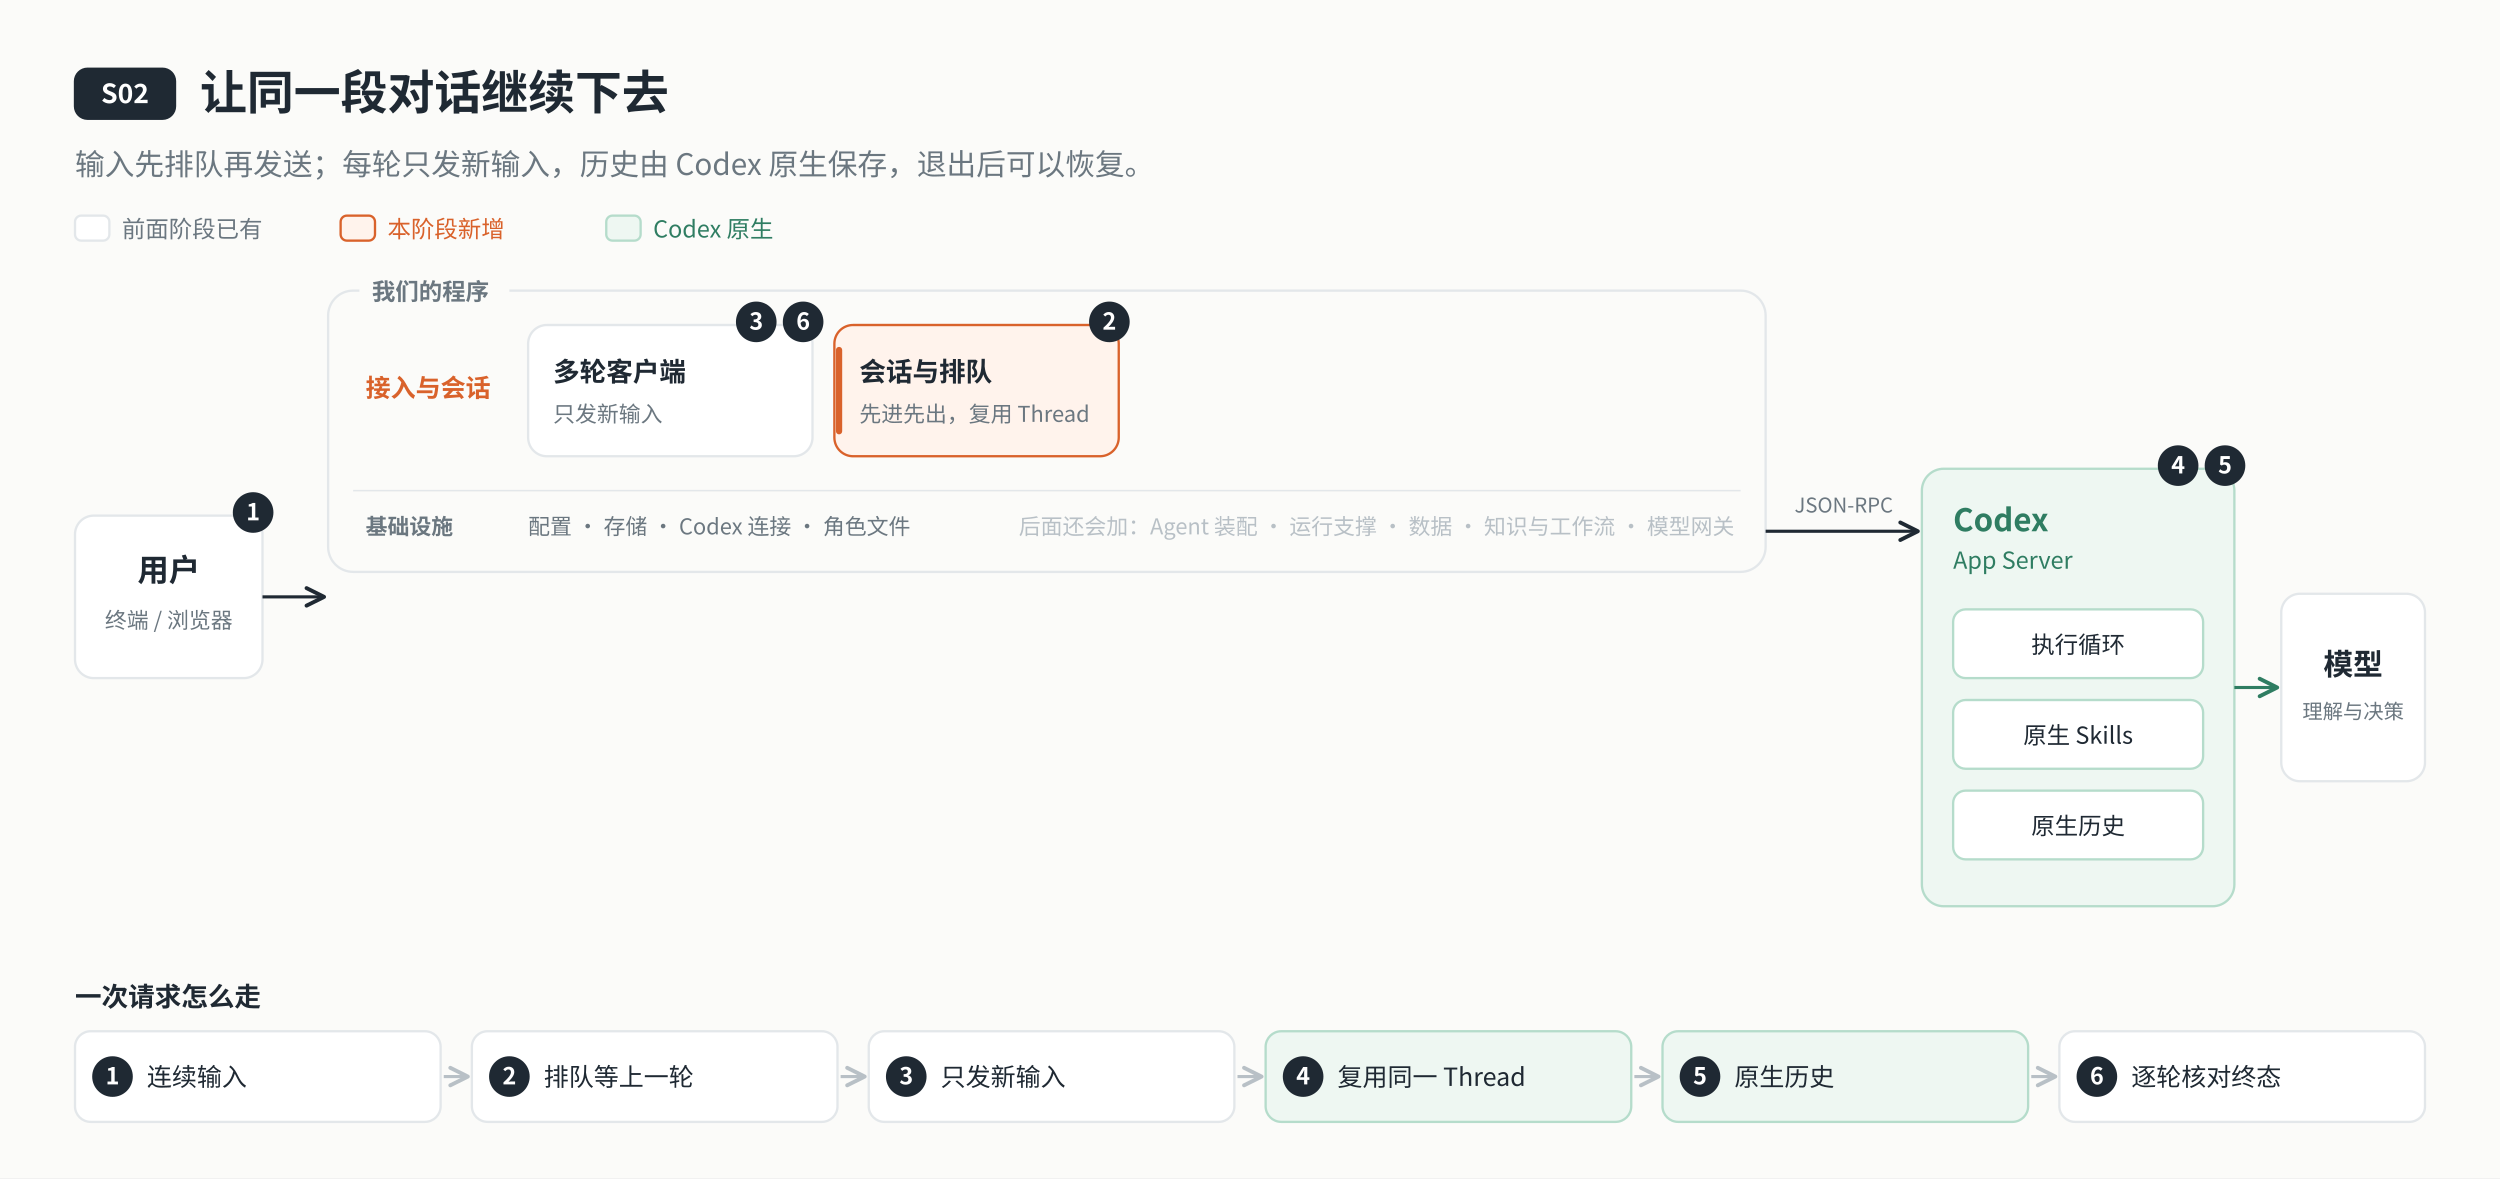
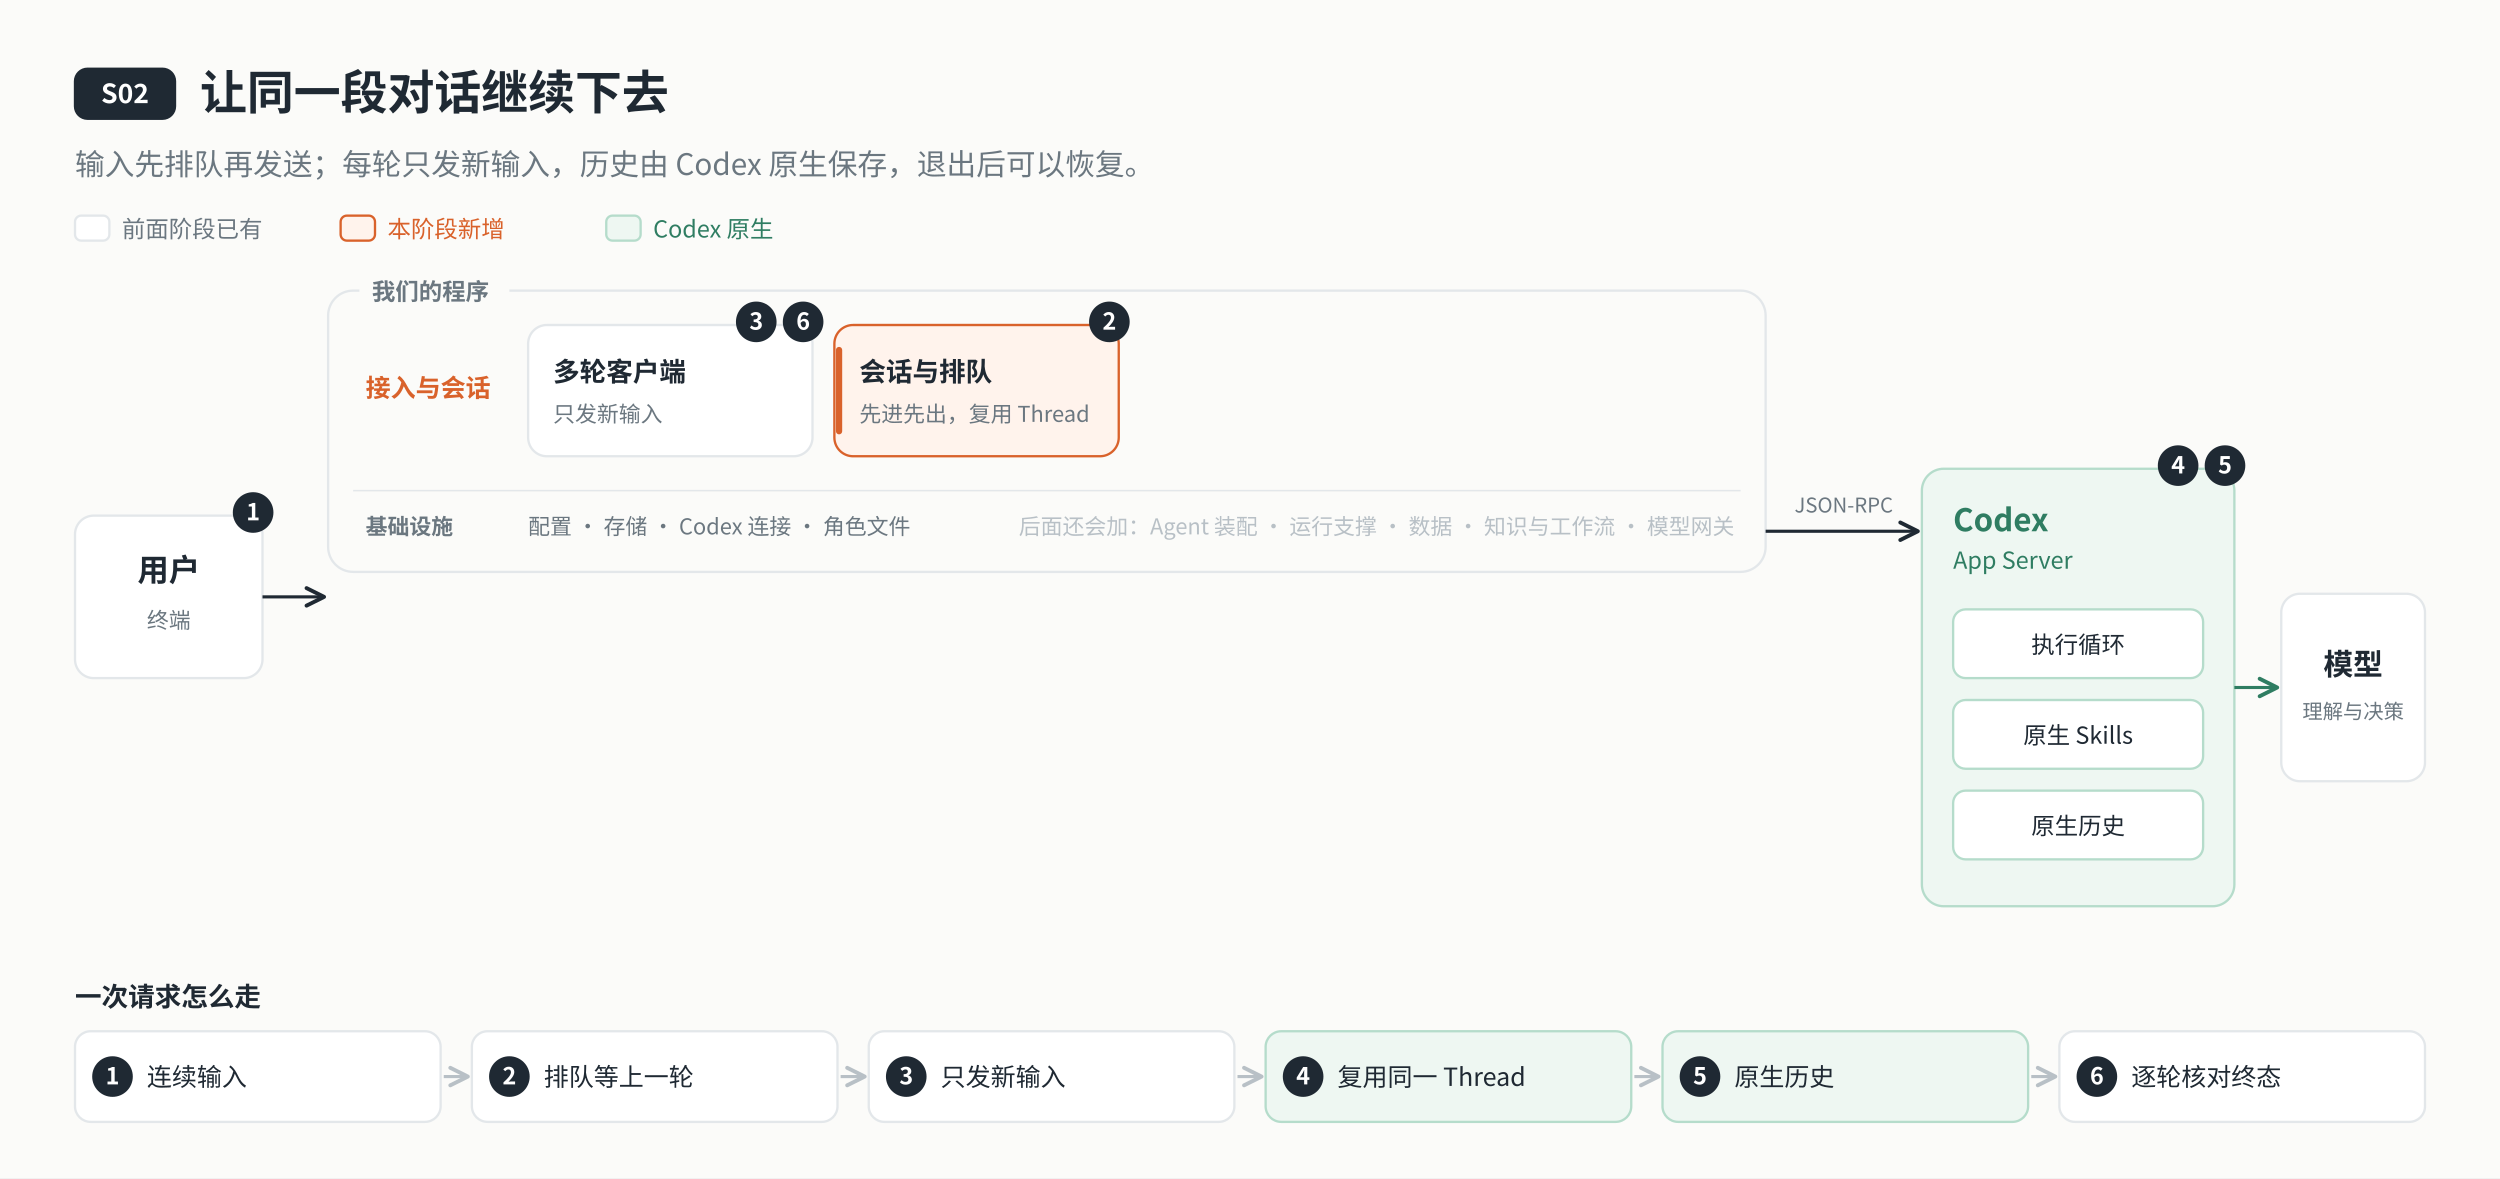
<svg xmlns="http://www.w3.org/2000/svg" width="1600" height="754" viewBox="0 0 1600 754" role="img" aria-labelledby="title desc">
  <defs>
    <marker id="mB8C0C6" viewBox="0 0 10 10" refX="8" refY="5" markerWidth="7" markerHeight="7" orient="auto-start-reverse">
      <path d="M1 1 L9 5 L1 9" fill="none" stroke="#B8C0C6" stroke-width="1.8" stroke-linecap="round" stroke-linejoin="round" />
    </marker>
    <marker id="m1F2933" viewBox="0 0 10 10" refX="8" refY="5" markerWidth="7" markerHeight="7" orient="auto-start-reverse">
      <path d="M1 1 L9 5 L1 9" fill="none" stroke="#1F2933" stroke-width="1.8" stroke-linecap="round" stroke-linejoin="round" />
    </marker>
    <marker id="m2F7D62" viewBox="0 0 10 10" refX="8" refY="5" markerWidth="7" markerHeight="7" orient="auto-start-reverse">
      <path d="M1 1 L9 5 L1 9" fill="none" stroke="#2F7D62" stroke-width="1.8" stroke-linecap="round" stroke-linejoin="round" />
    </marker>
  </defs>
  <g font-family="PingFang SC, Microsoft YaHei, Noto Sans CJK SC, sans-serif">
    <rect x="0" y="0" width="1600" height="754" fill="#FBFBF9" />
    <rect x="48" y="44" width="64" height="32" rx="8" fill="#1F2933" stroke="#1F2933" stroke-width="1.5" />
    <text x="80" y="66" font-size="17" fill="#fff" font-weight="700" text-anchor="middle">S02</text>
    <text x="128" y="70" font-size="30" fill="#1F2933" font-weight="700" text-anchor="start">让同一段对话继续下去</text>
    <text x="48" y="112" font-size="19" fill="#6B7780" font-weight="400" text-anchor="start">输入先排队再发送；每轮只发新输入，历史由 Codex 原生保存，退出后可以恢复。</text>
    <rect x="48" y="138" width="22" height="16" rx="4" fill="#FFFFFF" stroke="#E3E7EA" stroke-width="1.5" />
    <text x="78" y="152" font-size="15" fill="#6B7780" font-weight="400" text-anchor="start">前面阶段已有</text>
    <rect x="218" y="138" width="22" height="16" rx="4" fill="#FFF3EC" stroke="#D9622B" stroke-width="1.5" />
    <text x="248" y="152" font-size="15" fill="#D9622B" font-weight="400" text-anchor="start">本阶段新增</text>
    <rect x="388" y="138" width="22" height="16" rx="4" fill="#EEF7F2" stroke="#B5DCCB" stroke-width="1.5" />
    <text x="418" y="152" font-size="15" fill="#2F7D62" font-weight="400" text-anchor="start">Codex 原生</text>
    <rect x="48" y="330" width="120" height="104" rx="12" fill="#FFFFFF" stroke="#E3E7EA" stroke-width="1.5" />
    <text x="108" y="372" font-size="20" fill="#1F2933" font-weight="600" text-anchor="middle">用户</text>
-     <text x="108" y="402" font-size="14" fill="#6B7780" font-weight="400" text-anchor="middle">终端 / 浏览器</text>
+     <text x="108" y="402" font-size="14" fill="#6B7780" font-weight="400" text-anchor="middle">终端</text>
    <rect x="210" y="186" width="920" height="180" rx="16" fill="none" stroke="#E3E7EA" stroke-width="1.5" />
    <rect x="230" y="175" width="96" height="22" fill="#FBFBF9" />
    <text x="238" y="192" font-size="15" fill="#6B7780" font-weight="600" text-anchor="start">我们的程序</text>
    <text x="234" y="254" font-size="16" fill="#D9622B" font-weight="600" text-anchor="start">接入与会话</text>
    <rect x="338" y="208" width="182" height="84" rx="12" fill="#FFFFFF" stroke="#E3E7EA" stroke-width="1.5" />
    <text x="354" y="244" font-size="17" fill="#1F2933" font-weight="600" text-anchor="start">多轮客户端</text>
    <text x="354" y="270" font-size="14" fill="#6B7780" font-weight="400" text-anchor="start">只发新输入</text>
    <rect x="534" y="208" width="182" height="84" rx="12" fill="#FFF3EC" stroke="#D9622B" stroke-width="1.5" />
    <rect x="535" y="222" width="4" height="56" rx="2" fill="#D9622B" />
    <text x="550" y="244" font-size="17" fill="#1F2933" font-weight="600" text-anchor="start">会话与排队</text>
    <text x="550" y="270" font-size="14" fill="#6B7780" font-weight="400" text-anchor="start">先进先出，复用 Thread</text>
    <line x1="226" y1="314" x2="1114" y2="314" stroke="#E3E7EA" stroke-width="1" />
    <text x="234" y="342" font-size="14" fill="#6B7780" font-weight="600" text-anchor="start">基础设施</text>
    <text x="338" y="342" font-size="14" fill="#6B7780" font-weight="400" text-anchor="start">配置 · 存储 · Codex 连接 · 角色文件</text>
    <text x="1110" y="342" font-size="14" fill="#B8C0C6" font-weight="400" text-anchor="end">后面还会加：Agent 装配 · 运行支撑 · 数据 · 知识与工作流 · 模型网关</text>
    <rect x="1230" y="300" width="200" height="280" rx="14" fill="#EEF7F2" stroke="#B5DCCB" stroke-width="1.5" />
    <text x="1250" y="340" font-size="20" fill="#2F7D62" font-weight="700" text-anchor="start">Codex</text>
    <text x="1250" y="364" font-size="15" fill="#2F7D62" font-weight="400" text-anchor="start">App Server</text>
    <rect x="1250" y="390" width="160" height="44" rx="8" fill="#FFFFFF" stroke="#B5DCCB" stroke-width="1.5" />
    <text x="1330" y="418" font-size="15" fill="#1F2933" font-weight="500" text-anchor="middle">执行循环</text>
    <rect x="1250" y="448" width="160" height="44" rx="8" fill="#FFFFFF" stroke="#B5DCCB" stroke-width="1.5" />
    <text x="1330" y="476" font-size="15" fill="#1F2933" font-weight="500" text-anchor="middle">原生 Skills</text>
    <rect x="1250" y="506" width="160" height="44" rx="8" fill="#FFFFFF" stroke="#B5DCCB" stroke-width="1.5" />
    <text x="1330" y="534" font-size="15" fill="#1F2933" font-weight="500" text-anchor="middle">原生历史</text>
    <rect x="1460" y="380" width="92" height="120" rx="12" fill="#FFFFFF" stroke="#E3E7EA" stroke-width="1.5" />
    <text x="1506" y="432" font-size="19" fill="#1F2933" font-weight="600" text-anchor="middle">模型</text>
    <text x="1506" y="460" font-size="13" fill="#6B7780" font-weight="400" text-anchor="middle">理解与决策</text>
    <path d="M168,382 L206,382" fill="none" stroke="#1F2933" stroke-width="2" marker-end="url(#m1F2933)" />
    <path d="M1130,340 L1226,340" fill="none" stroke="#1F2933" stroke-width="2" marker-end="url(#m1F2933)" />
    <text x="1180" y="328" font-size="13" fill="#6B7780" font-weight="500" text-anchor="middle">JSON-RPC</text>
    <path d="M1430,440 L1456,440" fill="none" stroke="#2F7D62" stroke-width="2" marker-end="url(#m2F7D62)" />
    <circle cx="162" cy="328" r="13" fill="#1F2933" />
    <text x="162" y="333" font-size="15" fill="#fff" font-weight="700" text-anchor="middle">1</text>
    <circle cx="710" cy="206" r="13" fill="#1F2933" />
    <text x="710" y="211" font-size="15" fill="#fff" font-weight="700" text-anchor="middle">2</text>
    <circle cx="484" cy="206" r="13" fill="#1F2933" />
    <text x="484" y="211" font-size="15" fill="#fff" font-weight="700" text-anchor="middle">3</text>
    <circle cx="514" cy="206" r="13" fill="#1F2933" />
    <text x="514" y="211" font-size="15" fill="#fff" font-weight="700" text-anchor="middle">6</text>
    <circle cx="1394" cy="298" r="13" fill="#1F2933" />
    <text x="1394" y="303" font-size="15" fill="#fff" font-weight="700" text-anchor="middle">4</text>
    <circle cx="1424" cy="298" r="13" fill="#1F2933" />
    <text x="1424" y="303" font-size="15" fill="#fff" font-weight="700" text-anchor="middle">5</text>
    <text x="48" y="644" font-size="17" fill="#1F2933" font-weight="700" text-anchor="start">一次请求怎么走</text>
    <rect x="48" y="660" width="234" height="58" rx="10" fill="#FFFFFF" stroke="#E3E7EA" stroke-width="1.5" />
    <circle cx="72" cy="689" r="13" fill="#1F2933" />
    <text x="72" y="694" font-size="15" fill="#fff" font-weight="700" text-anchor="middle">1</text>
    <text x="94" y="695" font-size="16" fill="#1F2933" font-weight="500" text-anchor="start">连续输入</text>
    <path d="M284,689 L298,689" fill="none" stroke="#B8C0C6" stroke-width="2" marker-end="url(#mB8C0C6)" />
    <rect x="302" y="660" width="234" height="58" rx="10" fill="#FFFFFF" stroke="#E3E7EA" stroke-width="1.5" />
    <circle cx="326" cy="689" r="13" fill="#1F2933" />
    <text x="326" y="694" font-size="15" fill="#fff" font-weight="700" text-anchor="middle">2</text>
    <text x="348" y="695" font-size="16" fill="#1F2933" font-weight="500" text-anchor="start">排队等上一轮</text>
    <path d="M538,689 L552,689" fill="none" stroke="#B8C0C6" stroke-width="2" marker-end="url(#mB8C0C6)" />
    <rect x="556" y="660" width="234" height="58" rx="10" fill="#FFFFFF" stroke="#E3E7EA" stroke-width="1.5" />
    <circle cx="580" cy="689" r="13" fill="#1F2933" />
    <text x="580" y="694" font-size="15" fill="#fff" font-weight="700" text-anchor="middle">3</text>
    <text x="602" y="695" font-size="16" fill="#1F2933" font-weight="500" text-anchor="start">只发新输入</text>
    <path d="M792,689 L806,689" fill="none" stroke="#B8C0C6" stroke-width="2" marker-end="url(#mB8C0C6)" />
    <rect x="810" y="660" width="234" height="58" rx="10" fill="#EEF7F2" stroke="#B5DCCB" stroke-width="1.5" />
    <circle cx="834" cy="689" r="13" fill="#1F2933" />
    <text x="834" y="694" font-size="15" fill="#fff" font-weight="700" text-anchor="middle">4</text>
    <text x="856" y="695" font-size="16" fill="#1F2933" font-weight="500" text-anchor="start">复用同一 Thread</text>
    <path d="M1046,689 L1060,689" fill="none" stroke="#B8C0C6" stroke-width="2" marker-end="url(#mB8C0C6)" />
    <rect x="1064" y="660" width="234" height="58" rx="10" fill="#EEF7F2" stroke="#B5DCCB" stroke-width="1.5" />
    <circle cx="1088" cy="689" r="13" fill="#1F2933" />
    <text x="1088" y="694" font-size="15" fill="#fff" font-weight="700" text-anchor="middle">5</text>
    <text x="1110" y="695" font-size="16" fill="#1F2933" font-weight="500" text-anchor="start">原生历史</text>
    <path d="M1300,689 L1314,689" fill="none" stroke="#B8C0C6" stroke-width="2" marker-end="url(#mB8C0C6)" />
    <rect x="1318" y="660" width="234" height="58" rx="10" fill="#FFFFFF" stroke="#E3E7EA" stroke-width="1.5" />
    <circle cx="1342" cy="689" r="13" fill="#1F2933" />
    <text x="1342" y="694" font-size="15" fill="#fff" font-weight="700" text-anchor="middle">6</text>
    <text x="1364" y="695" font-size="16" fill="#1F2933" font-weight="500" text-anchor="start">逐轮核对终态</text>
  </g>
</svg>
